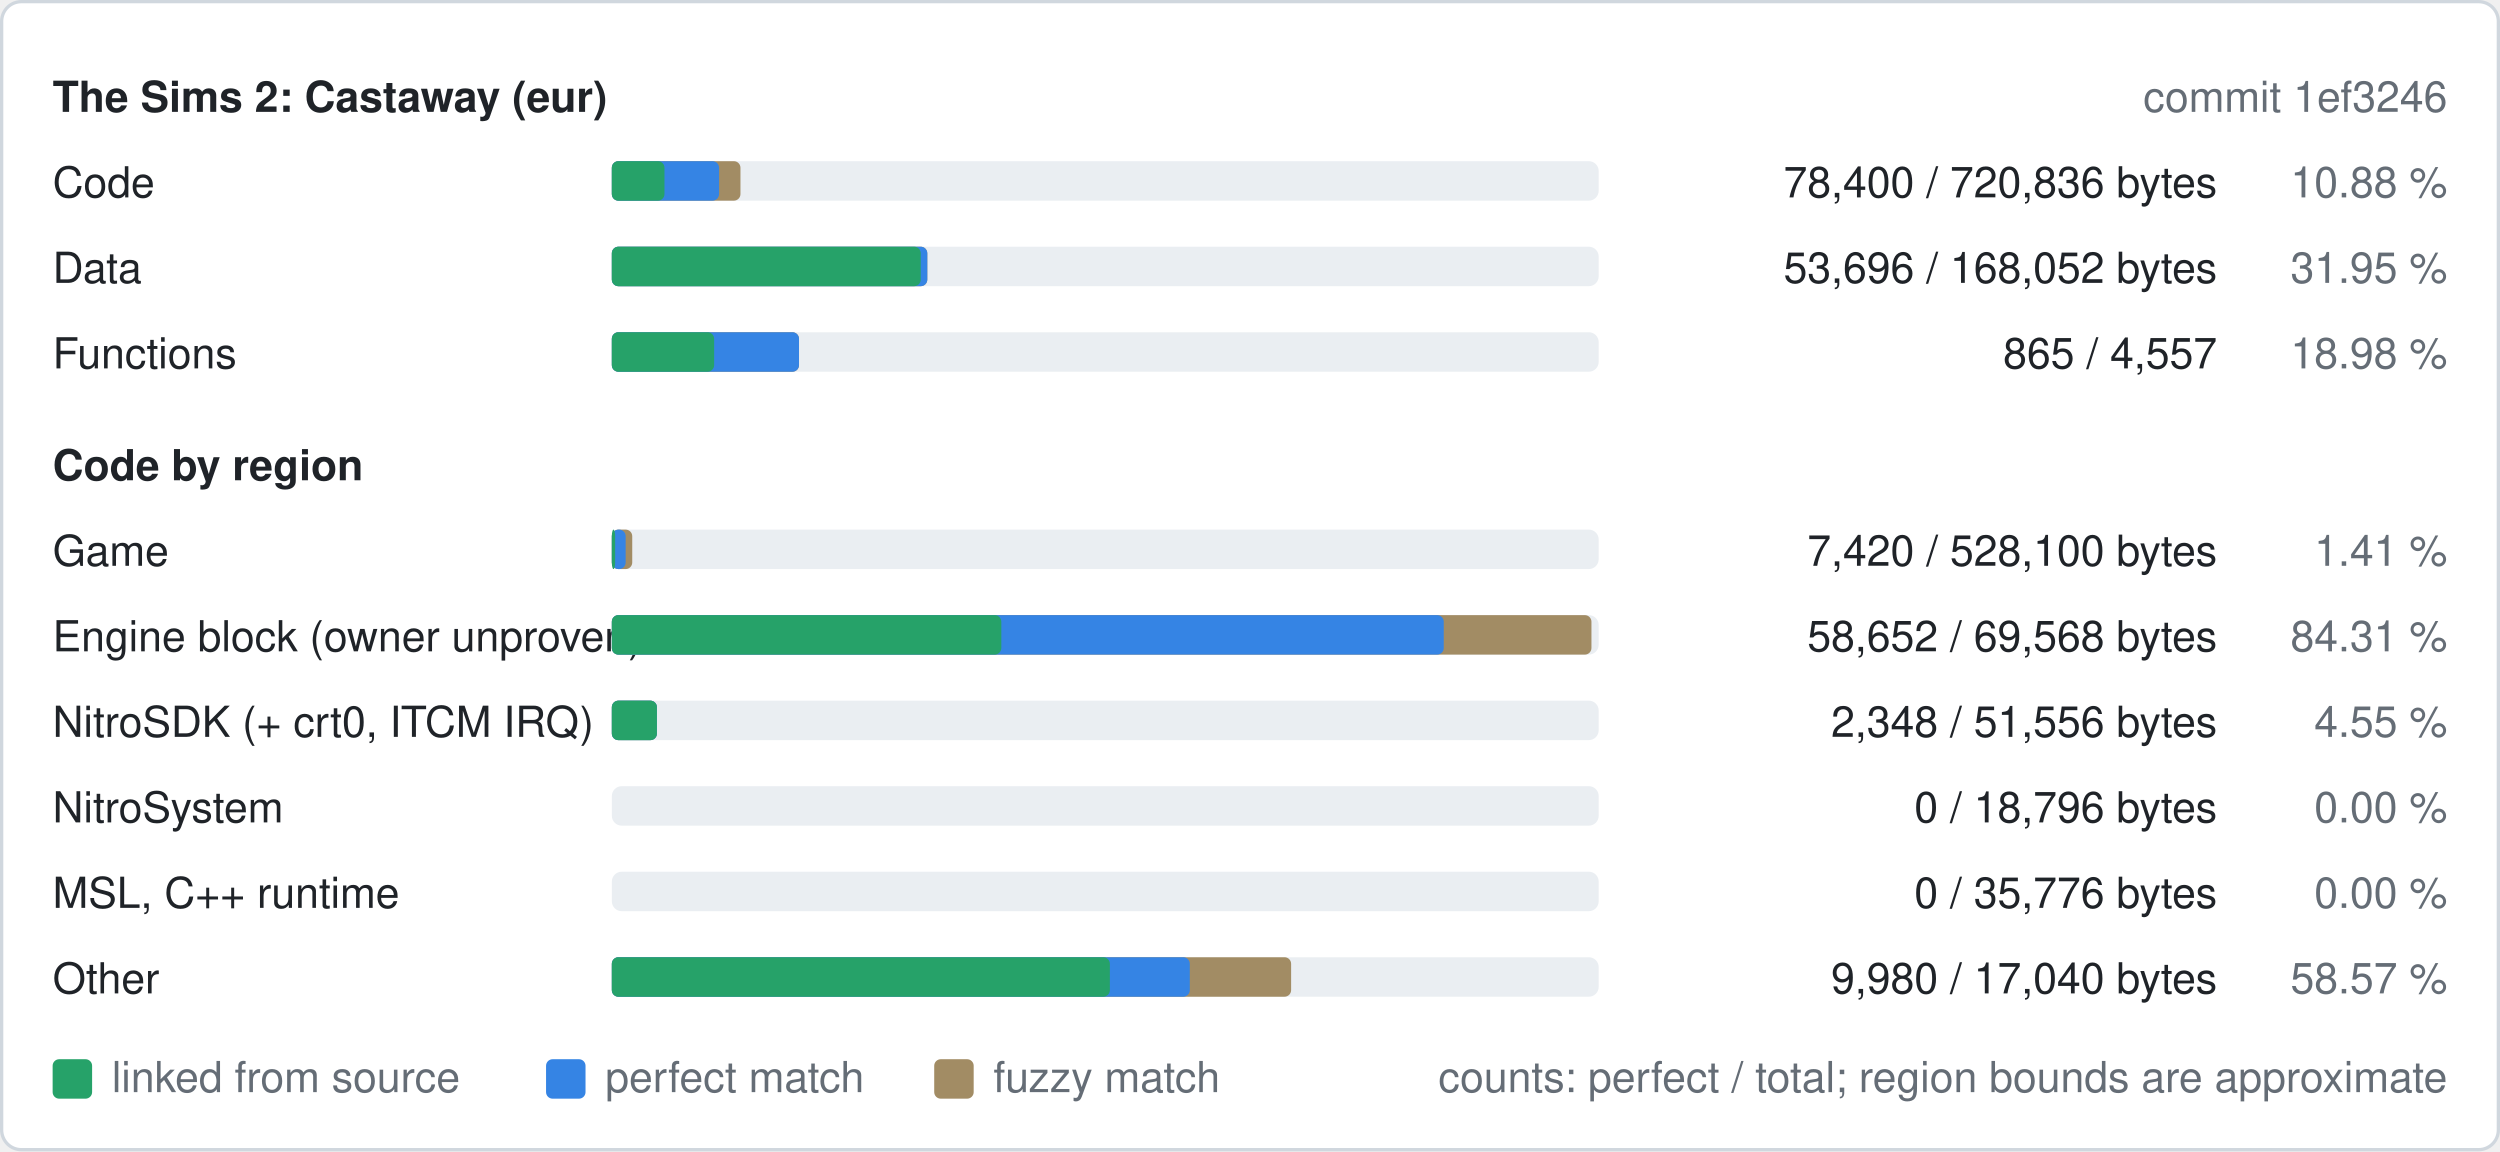
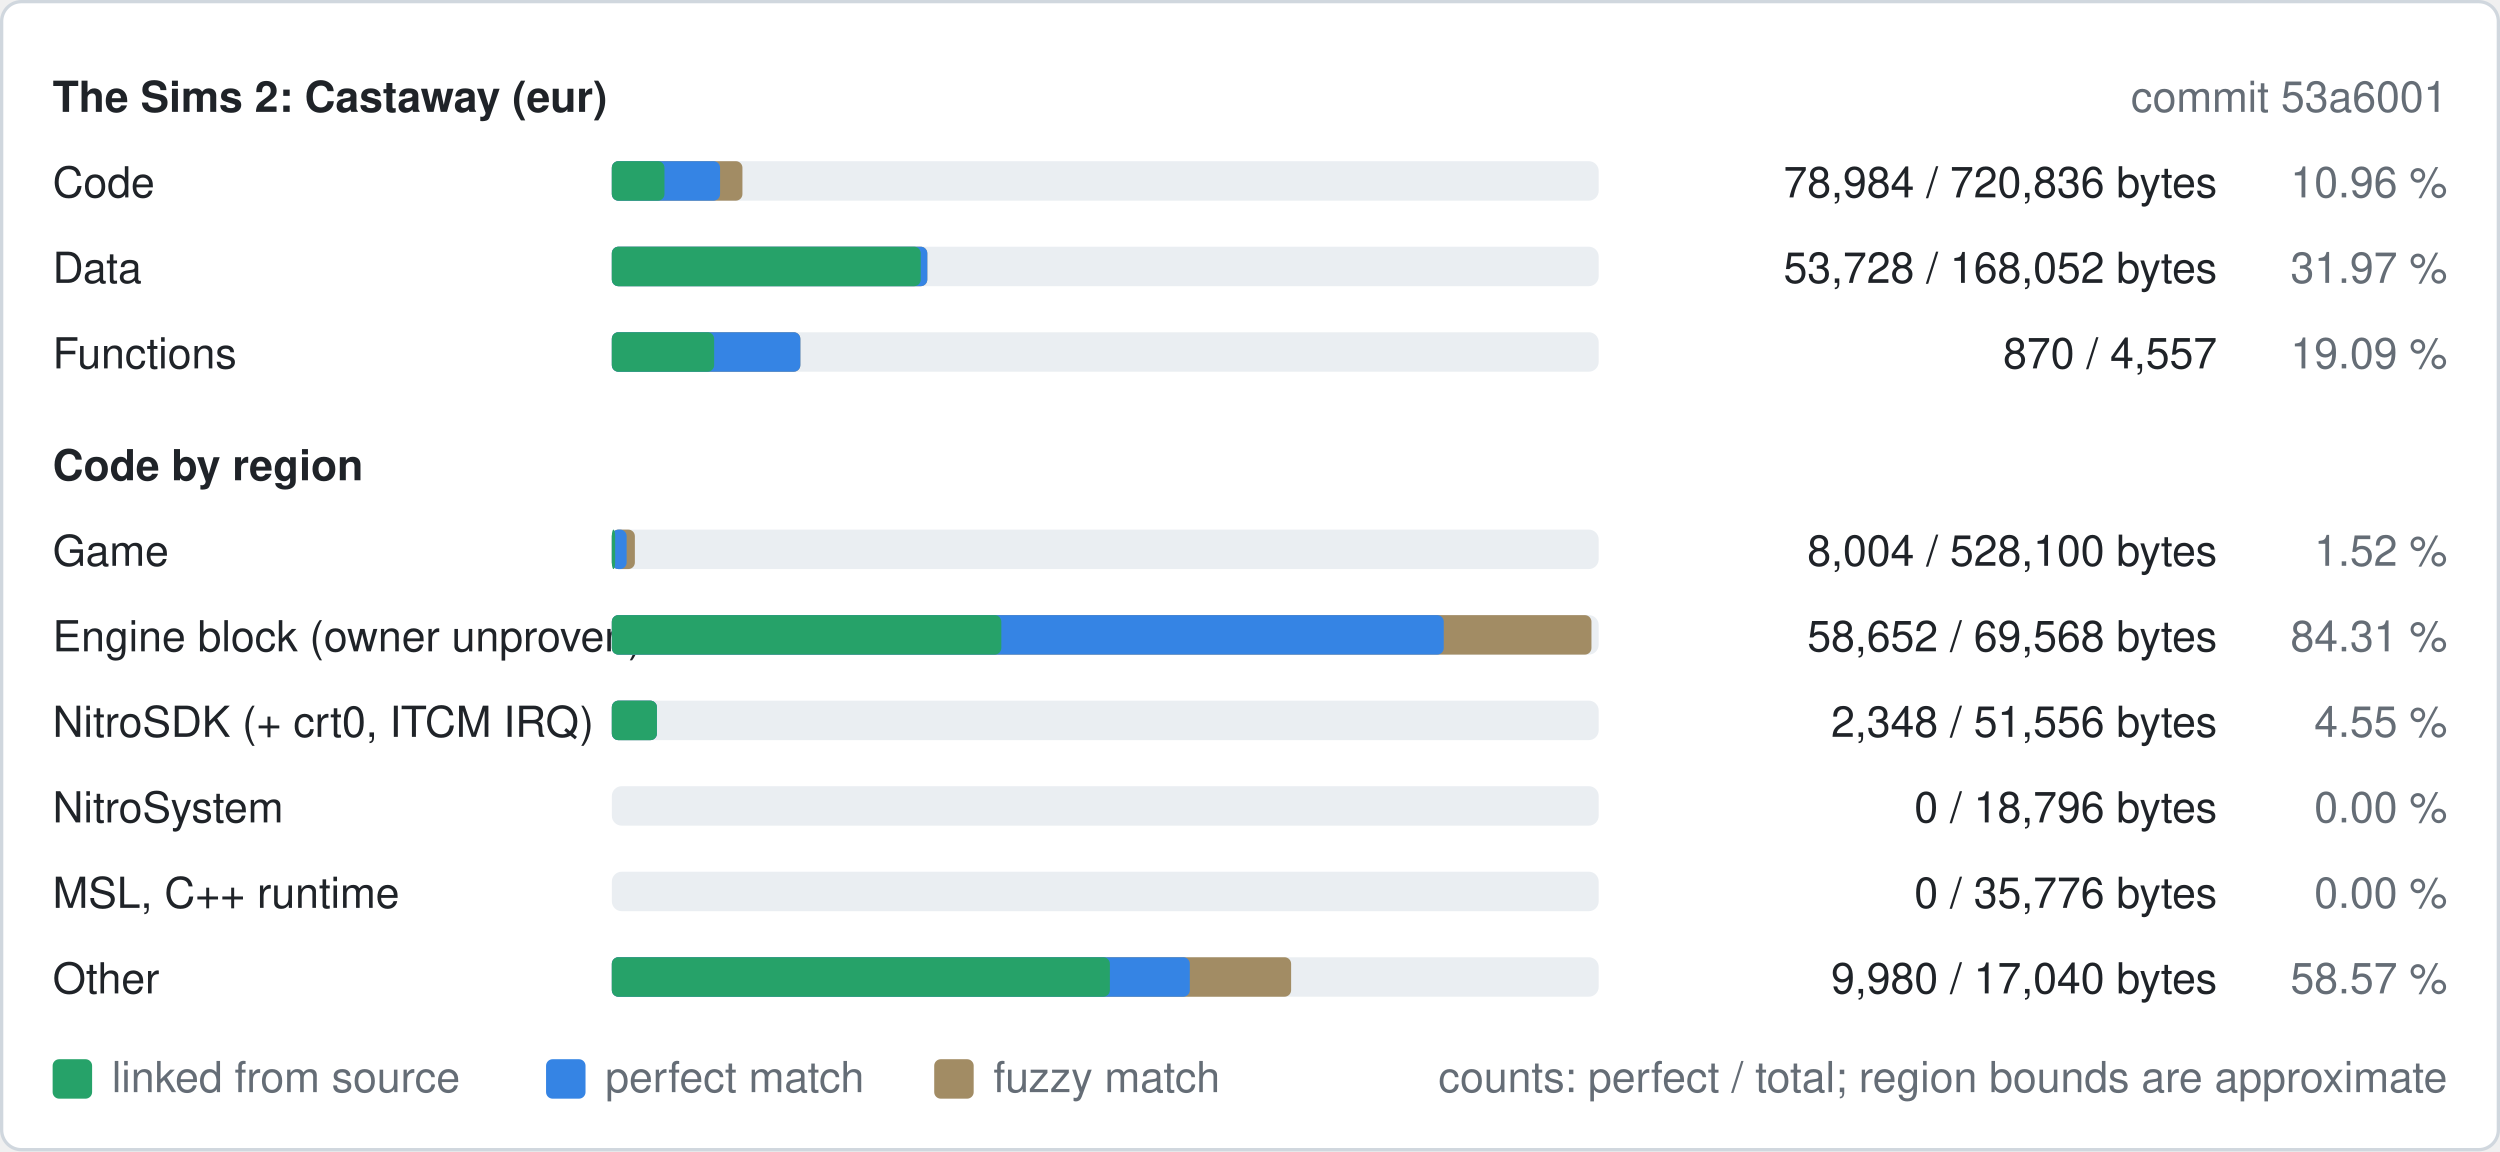
<svg xmlns="http://www.w3.org/2000/svg" width="760" height="350" viewBox="0 0 760 350" role="img" aria-label="Decompilation progress of eur">
  <style>
text{font-family:-apple-system,BlinkMacSystemFont,"Segoe UI",Helvetica,Arial,sans-serif;font-size:13px}
.b{font-weight:600}
.bg{fill:#ffffff;stroke:#d0d7de}.t{fill:#1f2328}.m{fill:#656d76}.track{fill:#eaeef2}.fuzzy{fill:#a28c64}.perfect{fill:#3584e4}.linked{fill:#26a269}
@media (prefers-color-scheme: dark){.bg{fill:#0d1117;stroke:#30363d}.t{fill:#e6edf3}.m{fill:#8d96a0}.track{fill:#21262d}.fuzzy{fill:#a28c64}.perfect{fill:#3584e4}.linked{fill:#2ec27e}}
</style>
  <rect class="bg" x="0.5" y="0.5" width="759" height="349" rx="6" />
  <text class="t b" x="16" y="34">The Sims 2: Castaway (eur)</text>
-   <text class="m" x="744" y="34" text-anchor="end">commit 1ef3246</text>
+   <text class="m" x="744" y="34" text-anchor="end">commit 53a6001</text>
  <text class="t" x="16" y="60">Code</text>
  <rect class="track" x="186" y="49" width="300" height="12" rx="3" />
-   <rect class="fuzzy" x="186" y="49" width="39.1" height="12" rx="2" />
-   <rect class="perfect" x="186" y="49" width="32.6" height="12" rx="2" />
+   <rect class="fuzzy" x="186" y="49" width="39.7" height="12" rx="2" />
+   <rect class="perfect" x="186" y="49" width="32.9" height="12" rx="2" />
  <rect class="linked" x="186" y="49" width="16.0" height="12" rx="2" />
-   <text class="t" x="674" y="60" text-anchor="end">78,400 / 720,836 bytes</text>
-   <text class="m" x="744" y="60" text-anchor="end">10.88 %</text>
+   <text class="t" x="674" y="60" text-anchor="end">78,984 / 720,836 bytes</text>
+   <text class="m" x="744" y="60" text-anchor="end">10.96 %</text>
  <text class="t" x="16" y="86">Data</text>
  <rect class="track" x="186" y="75" width="300" height="12" rx="3" />
  <rect class="fuzzy" x="186" y="75" width="95.9" height="12" rx="2" />
  <rect class="perfect" x="186" y="75" width="95.9" height="12" rx="2" />
  <rect class="linked" x="186" y="75" width="93.9" height="12" rx="2" />
-   <text class="t" x="674" y="86" text-anchor="end">53,696 / 168,052 bytes</text>
-   <text class="m" x="744" y="86" text-anchor="end">31.95 %</text>
+   <text class="t" x="674" y="86" text-anchor="end">53,728 / 168,052 bytes</text>
+   <text class="m" x="744" y="86" text-anchor="end">31.97 %</text>
  <text class="t" x="16" y="112">Functions</text>
  <rect class="track" x="186" y="101" width="300" height="12" rx="3" />
-   <rect class="fuzzy" x="186" y="101" width="56.9" height="12" rx="2" />
-   <rect class="perfect" x="186" y="101" width="56.9" height="12" rx="2" />
+   <rect class="fuzzy" x="186" y="101" width="57.3" height="12" rx="2" />
+   <rect class="perfect" x="186" y="101" width="57.3" height="12" rx="2" />
  <rect class="linked" x="186" y="101" width="31.1" height="12" rx="2" />
-   <text class="t" x="674" y="112" text-anchor="end">865 / 4,557</text>
-   <text class="m" x="744" y="112" text-anchor="end">18.98 %</text>
+   <text class="t" x="674" y="112" text-anchor="end">870 / 4,557</text>
+   <text class="m" x="744" y="112" text-anchor="end">19.09 %</text>
  <text class="t b" x="16" y="146">Code by region</text>
  <text class="t" x="16" y="172">Game</text>
  <rect class="track" x="186" y="161" width="300" height="12" rx="3" />
-   <rect class="fuzzy" x="186" y="161" width="6.2" height="12" rx="2" />
-   <rect class="perfect" x="186" y="161" width="4.2" height="12" rx="2" />
+   <rect class="fuzzy" x="186" y="161" width="7.0" height="12" rx="2" />
+   <rect class="perfect" x="186" y="161" width="4.5" height="12" rx="2" />
  <rect class="linked" x="186" y="161" width="1.0" height="12" rx="2" />
-   <text class="t" x="674" y="172" text-anchor="end">7,420 / 528,100 bytes</text>
-   <text class="m" x="744" y="172" text-anchor="end">1.41 %</text>
+   <text class="t" x="674" y="172" text-anchor="end">8,004 / 528,100 bytes</text>
+   <text class="m" x="744" y="172" text-anchor="end">1.52 %</text>
  <text class="t" x="16" y="198">Engine block (owner unproven)</text>
  <rect class="track" x="186" y="187" width="300" height="12" rx="3" />
  <rect class="fuzzy" x="186" y="187" width="297.8" height="12" rx="2" />
  <rect class="perfect" x="186" y="187" width="252.9" height="12" rx="2" />
  <rect class="linked" x="186" y="187" width="118.4" height="12" rx="2" />
  <text class="t" x="674" y="198" text-anchor="end">58,652 / 69,568 bytes</text>
  <text class="m" x="744" y="198" text-anchor="end">84.31 %</text>
  <text class="t" x="16" y="224">NitroSDK (+ crt0, ITCM IRQ)</text>
  <rect class="track" x="186" y="213" width="300" height="12" rx="3" />
  <rect class="fuzzy" x="186" y="213" width="13.7" height="12" rx="2" />
  <rect class="perfect" x="186" y="213" width="13.7" height="12" rx="2" />
  <rect class="linked" x="186" y="213" width="13.7" height="12" rx="2" />
  <text class="t" x="674" y="224" text-anchor="end">2,348 / 51,556 bytes</text>
  <text class="m" x="744" y="224" text-anchor="end">4.55 %</text>
  <text class="t" x="16" y="250">NitroSystem</text>
  <rect class="track" x="186" y="239" width="300" height="12" rx="3" />
  <text class="t" x="674" y="250" text-anchor="end">0 / 18,796 bytes</text>
  <text class="m" x="744" y="250" text-anchor="end">0.00 %</text>
  <text class="t" x="16" y="276">MSL, C++ runtime</text>
  <rect class="track" x="186" y="265" width="300" height="12" rx="3" />
  <text class="t" x="674" y="276" text-anchor="end">0 / 35,776 bytes</text>
  <text class="m" x="744" y="276" text-anchor="end">0.00 %</text>
  <text class="t" x="16" y="302">Other</text>
  <rect class="track" x="186" y="291" width="300" height="12" rx="3" />
  <rect class="fuzzy" x="186" y="291" width="206.5" height="12" rx="2" />
  <rect class="perfect" x="186" y="291" width="175.7" height="12" rx="2" />
  <rect class="linked" x="186" y="291" width="151.4" height="12" rx="2" />
  <text class="t" x="674" y="302" text-anchor="end">9,980 / 17,040 bytes</text>
  <text class="m" x="744" y="302" text-anchor="end">58.57 %</text>
  <rect class="linked" x="16" y="322" width="12" height="12" rx="2" />
  <text class="m" x="34" y="332">linked from source</text>
  <rect class="perfect" x="166" y="322" width="12" height="12" rx="2" />
  <text class="m" x="184" y="332">perfect match</text>
  <rect class="fuzzy" x="284" y="322" width="12" height="12" rx="2" />
  <text class="m" x="302" y="332">fuzzy match</text>
  <text class="m" x="744" y="332" text-anchor="end">counts: perfect / total; region bounds are approximate</text>
</svg>
